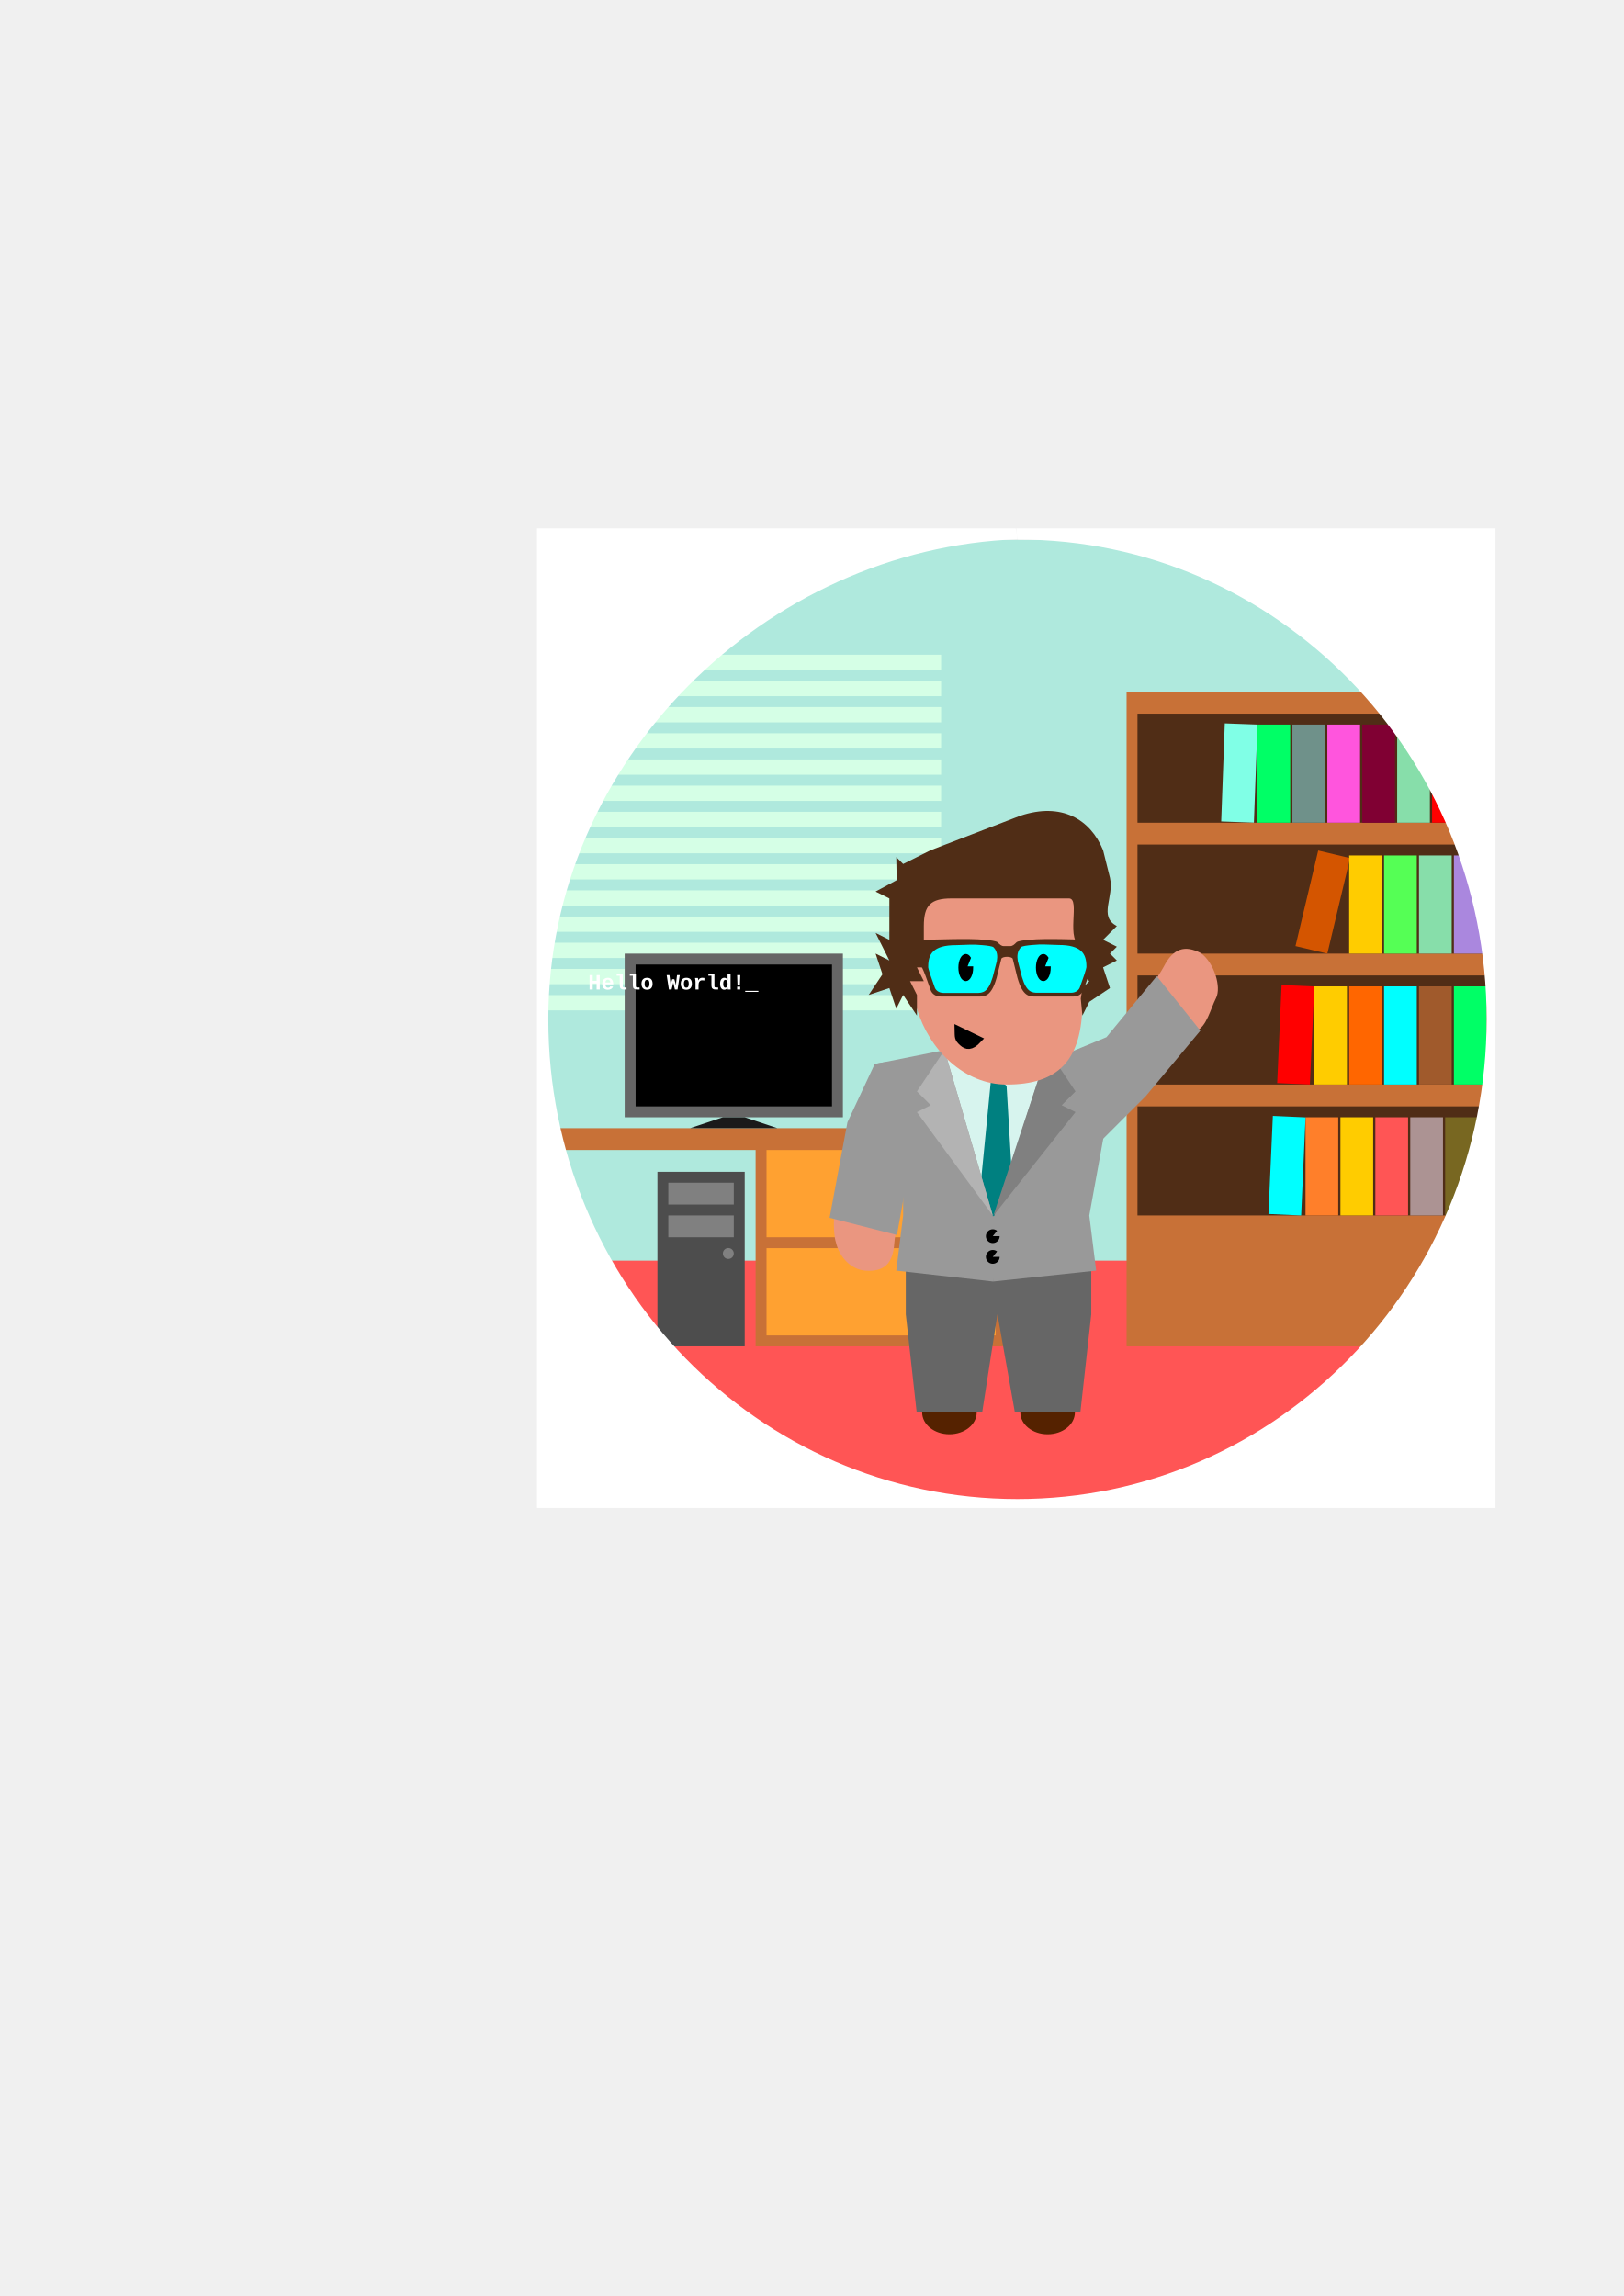
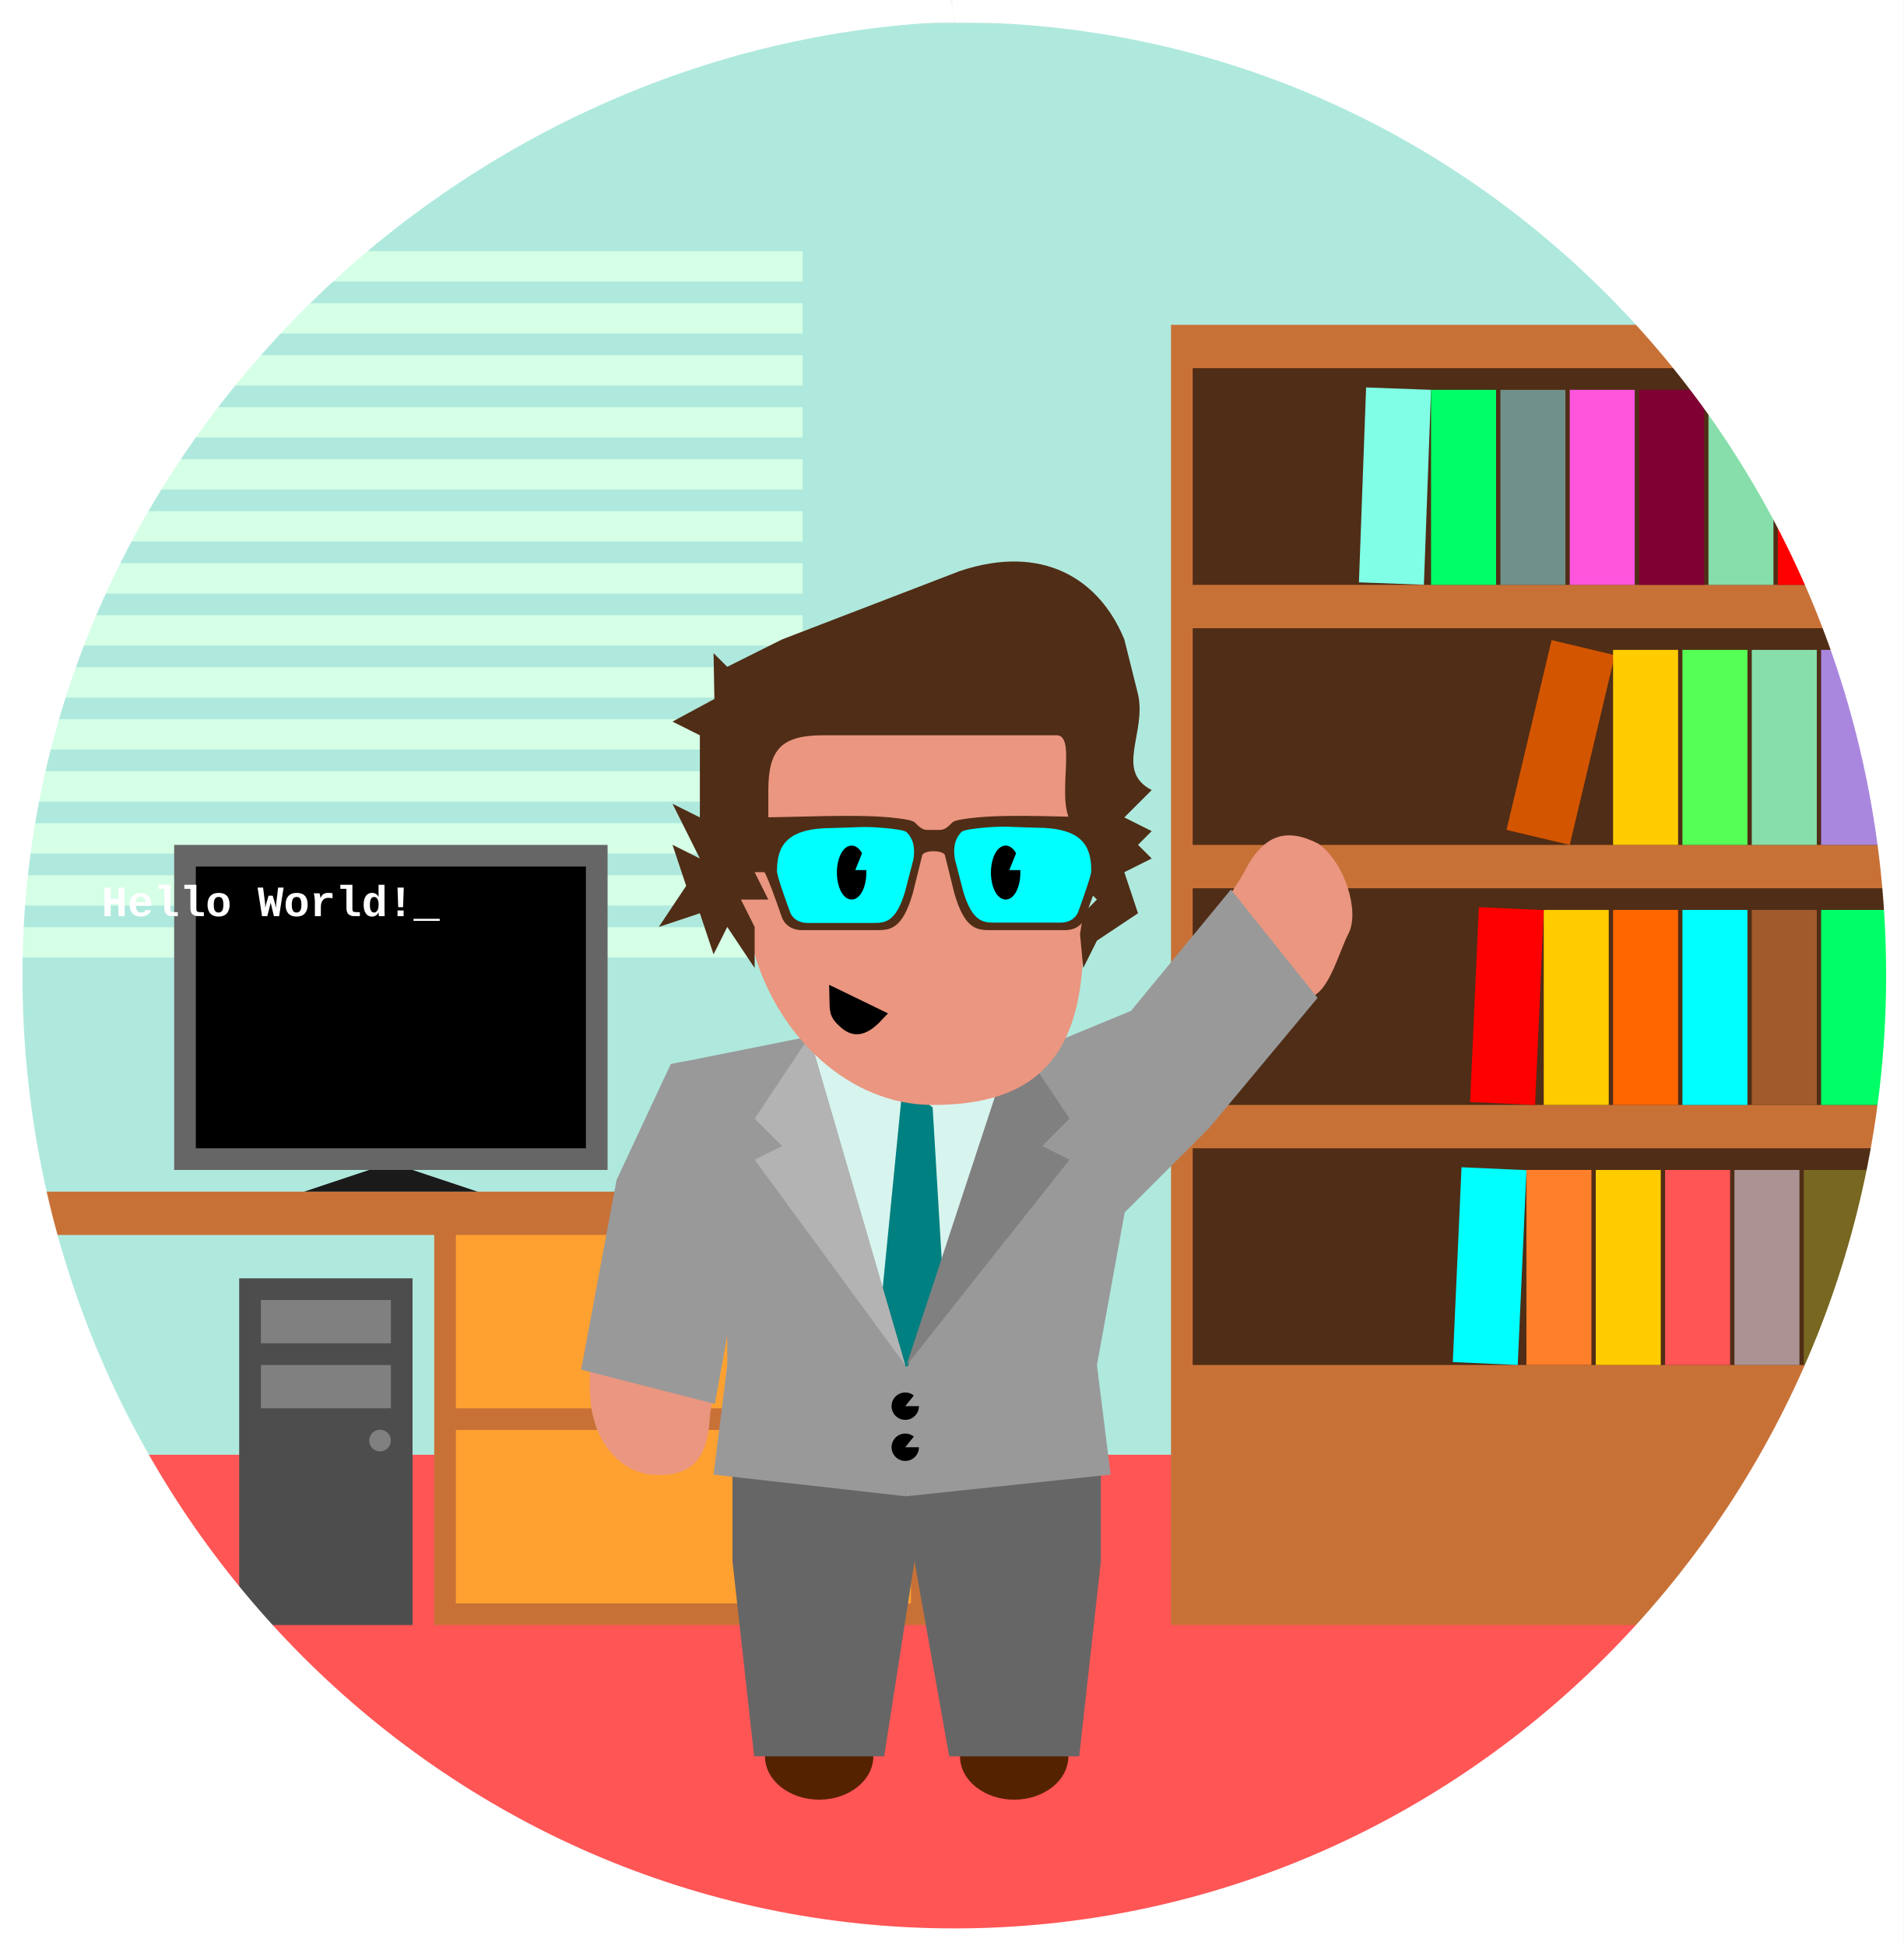
- <svg xmlns="http://www.w3.org/2000/svg" width="744.094" height="1052.362" id="svg4343" version="1.1">
-   <defs id="defs4345">
-     </defs>
-   <g id="layer1">
-     <g id="g5345" transform="translate(2202.371,1157.844)">
+ <svg xmlns="http://www.w3.org/2000/svg" width="439.247" height="449.008" id="svg4343" version="1.1">
+   <defs id="defs4345" />
+   <g id="layer1" transform="translate(-213.9532,-262.0756)">
+     <g id="g5345" transform="translate(2170.234,1177.776)">
      <g transform="translate(-107.5095,-8.423628)" id="g4863">
        <rect y="-901.974" x="-1843.584" height="441.117" width="431.56" id="rect5891" style="fill:#afe9dd;fill-opacity:1;fill-rule:evenodd;stroke:none" />
        <rect y="-837.328" x="-1843.584" height="7" width="180" id="rect5893" style="fill:#d5ffe6;fill-opacity:1;fill-rule:evenodd;stroke:none" />
        <rect style="fill:#d5ffe6;fill-opacity:1;fill-rule:evenodd;stroke:none" id="rect5895" width="180" height="7" x="-1843.584" y="-777.328" />
        <rect y="-729.328" x="-1843.584" height="7" width="180" id="rect5897" style="fill:#d5ffe6;fill-opacity:1;fill-rule:evenodd;stroke:none" />
        <rect style="fill:#d5ffe6;fill-opacity:1;fill-rule:evenodd;stroke:none" id="rect5899" width="180" height="7" x="-1843.584" y="-705.328" />
        <rect y="-571.614" x="-1840.013" height="110" width="420" id="rect5901" style="fill:#ff5555;fill-opacity:1;fill-rule:evenodd;stroke:none" />
        <path id="path5903" d="m -1843.584,-632.328 210,0 0,100 -115,0 0,-90 -95,0 0,90 z" style="fill:#c87137;fill-opacity:1;fill-rule:evenodd;stroke:none" />
        <rect style="fill:#ffa131;fill-opacity:1;fill-rule:evenodd;stroke:none" id="rect5905" width="105" height="40" x="-1743.584" y="-577.328" />
        <rect style="fill:#d5ffe6;fill-opacity:1;fill-rule:evenodd;stroke:none" id="rect5909" width="180" height="7" x="-1843.584" y="-717.328" />
        <rect y="-765.328" x="-1843.584" height="7" width="180" id="rect5911" style="fill:#d5ffe6;fill-opacity:1;fill-rule:evenodd;stroke:none" />
        <rect y="-753.328" x="-1843.584" height="7" width="180" id="rect5913" style="fill:#d5ffe6;fill-opacity:1;fill-rule:evenodd;stroke:none" />
        <rect style="fill:#d5ffe6;fill-opacity:1;fill-rule:evenodd;stroke:none" id="rect5915" width="180" height="7" x="-1843.584" y="-741.328" />
        <rect y="-789.328" x="-1843.584" height="7" width="180" id="rect5917" style="fill:#d5ffe6;fill-opacity:1;fill-rule:evenodd;stroke:none" />
        <rect style="fill:#d5ffe6;fill-opacity:1;fill-rule:evenodd;stroke:none" id="rect5919" width="180" height="7" x="-1843.584" y="-801.328" />
        <rect style="fill:#d5ffe6;fill-opacity:1;fill-rule:evenodd;stroke:none" id="rect5921" width="180" height="7" x="-1843.584" y="-813.328" />
        <rect y="-825.328" x="-1843.584" height="7" width="180" id="rect5923" style="fill:#d5ffe6;fill-opacity:1;fill-rule:evenodd;stroke:none" />
        <rect style="fill:#d5ffe6;fill-opacity:1;fill-rule:evenodd;stroke:none" id="rect5925" width="180" height="7" x="-1843.584" y="-849.328" />
        <path id="path5927" d="m -1578.584,-832.328 166.112,-10e-6 0,300 -166.112,0 z" style="fill:#c87137;fill-opacity:1;fill-rule:evenodd;stroke:none" />
        <rect y="-622.328" x="-1743.584" height="40" width="105" id="rect5929" style="fill:#ffa131;fill-opacity:1;fill-rule:evenodd;stroke:none" />
        <rect y="-693.328" x="-1843.584" height="7" width="180" id="rect5931" style="fill:#d5ffe6;fill-opacity:1;fill-rule:evenodd;stroke:none" />
        <path id="path5933" d="m -1808.584,-712.328 100,0 0,75 -100,0 z" style="fill:#666666;fill-opacity:1;fill-rule:evenodd;stroke:none" />
        <rect y="-702.328" x="-1573.584" height="50" width="160" id="rect5935" style="fill:#502d16;fill-opacity:1;fill-rule:evenodd;stroke:none" />
        <rect transform="scale(-1,1)" y="-697.328" x="1477.584" height="45" width="15" id="rect5937" style="fill:#ffcc00;fill-opacity:1;fill-rule:evenodd;stroke:none" />
        <rect style="fill:#502d16;fill-opacity:1;fill-rule:evenodd;stroke:none" id="rect5939" width="160" height="50" x="-1573.584" y="-762.328" />
        <path style="fill:#ea9680;fill-opacity:1;fill-rule:evenodd;stroke:none" d="m -1685.039,-579.58 c -0.61,9.531 -4.801,13.108 -13.102,12.577 -6.838,-0.437 -12.161,-6.405 -13.691,-13.173 -1.388,-4.052 -1.301,-17.58 1.282,-20.041 2.765,-2.324 10.262,0.656 13.918,0.89 3.402,0.218 9.24,-0.488 11.619,1.861 3.426,3.383 0.334,12.261 -0.026,17.886 z" id="path5943" />
        <path id="path5945" d="m -1561.575,-706.307 c 4.379,-8.487 9.653,-10.085 17.045,-6.271 6.226,4.557 9.398,15.662 6.975,20.547 -2.451,4.75 -4.518,13.559 -8.921,14.856 -3.465,1.021 -9.138,-4.715 -12.394,-6.394 -3.03,-1.563 -8.661,-3.257 -9.899,-6.363 -1.783,-4.472 4.609,-11.366 7.193,-16.375 z" style="fill:#ea9680;fill-opacity:1;fill-rule:evenodd;stroke:none" />
        <path style="fill:#999999;fill-opacity:1;fill-rule:evenodd;stroke:none" d="m -1604.767,-667.031 16.946,-7 23.054,-28 20,25 -25,30 -20,20 z" id="path5947" />
        <ellipse id="ellipse5949" style="fill:#552200;fill-opacity:1;fill-rule:evenodd;stroke:none" cx="-1614.767" cy="-502.031" rx="12.5" ry="10" d="m -1602.267,-502.031 c 0,5.523 -5.596,10 -12.5,10 -6.904,0 -12.5,-4.477 -12.5,-10 0,-5.523 5.596,-10 12.5,-10 6.904,0 12.5,4.477 12.5,10 z" />
        <ellipse style="fill:#552200;fill-opacity:1;fill-rule:evenodd;stroke:none" id="ellipse5951" cx="-1659.767" cy="-502.031" rx="12.5" ry="10" d="m -1647.267,-502.031 c 0,5.523 -5.596,10 -12.5,10 -6.904,0 -12.5,-4.477 -12.5,-10 0,-5.523 5.596,-10 12.5,-10 6.904,0 12.5,4.477 12.5,10 z" />
        <path style="fill:#666666;fill-rule:evenodd;stroke:none" d="m -1679.767,-567.031 0,20 5,45 30,0 7,-45 8,45 30,0 5,-45 0,-20 -85,0" id="path5953" />
        <rect style="fill:#d7f4ee;fill-opacity:1;fill-rule:evenodd;stroke:none" id="rect5955" width="48.903" height="84.487" x="-1662.017" y="-668.124" />
        <path style="fill:#008080;fill-opacity:1;fill-rule:evenodd;stroke:none" d="m -1640.464,-657.158 -5.757,58.388 8.441,14.273 7.355,-14.273 -3.159,-52.987" id="path5957" />
        <path style="fill:#999999;fill-rule:evenodd;stroke:none" d="m -1662.016,-668.124 -31.592,6.318 12.611,48.554 0.026,20.948 -3.159,25.273 44.364,5 -0.135,-30.273" id="path5959" />
        <path style="fill:#b3b3b3;fill-rule:evenodd;stroke:none" d="m -1674.653,-649.169 12.637,-18.955 22.114,75.82 -34.751,-47.388 6.318,-3.159 z" id="path5961" />
        <path id="path5963" d="m -1614.629,-668.124 31.592,6.318 -12.637,69.502 3.159,25.273 -47.252,5 -1.145,-29.892 1.644,-0.129" style="fill:#999999;fill-rule:evenodd;stroke:none" />
        <path id="path5965" d="m -1601.992,-649.169 -12.637,-18.955 -25.018,75.946 37.655,-47.514 -6.318,-3.159 z" style="fill:#808080;fill-rule:evenodd;stroke:none" />
        <path style="fill:#ea9680;fill-opacity:1;fill-rule:evenodd;stroke:none" d="m -1598.833,-690.238 c 0,27.044 -11.197,37.91 -34.751,37.91 -19.403,0 -35.522,-15.901 -41.069,-34.751 -1.187,-4.033 -3.159,-3.132 -3.159,-7.898 0,-15.134 -6.236,-39.985 3.159,-48.967 7.393,-7.068 29.117,0 39.49,0 9.654,0 26.023,-3.049 33.171,3.159 10.293,8.94 3.159,34.587 3.159,50.547 z" id="path5967" />
        <path style="fill:#502d16;stroke:none" d="m -1687.29,-696.557 3.159,9.478 3.159,-6.318 6.318,9.478 0,-9.478 -3.159,-6.318 6.318,0 -3.159,-6.318 3.159,0 -3.159,-6.318 3.159,0 0,-12.637 c 0,-9.478 3.159,-12.637 12.637,-12.637 l 53.706,0 c 5.919,-0.399 -2.167,20.062 6.318,22.114 l 3.159,3.159 -3.159,3.159 3.159,3.159 -3.159,3.159 3.159,3.159 -3.159,3.159 -0.745,4.829 0.745,7.808 3.159,-6.318 9.477,-6.318 -3.159,-9.478 6.318,-3.159 -3.159,-3.159 3.159,-3.159 -6.318,-3.159 6.318,-6.318 c -8.58,-4.422 -1.141,-13.142 -3.159,-22.114 l -3.159,-12.637 c -5.786,-14.099 -18.955,-22.114 -37.91,-15.796 l -41.069,15.796 -12.637,6.318 -3.159,-3.159 0.191,10.581 -9.668,5.215 6.318,3.159 0,18.955 -6.318,-3.159 6.318,12.637 -6.318,-3.159 3.159,9.478 -6.318,9.478 z" id="path5969" />
        <path style="fill:#502d16;fill-opacity:1;fill-rule:evenodd;stroke:none" d="m -1630.767,-710.002 2.183,8.796 c 2.412,8.443 5.331,8.543 8.332,8.543 l 17.223,0 c 2.894,0 4.246,-1.799 4.628,-2.89 4.046,-11.559 3.982,-10.449 5.919,-13.341 0.439,-0.531 1.017,-0.531 1.017,-1.109 l 0,-8.056 c 0,-0.614 -0.091,-0.614 -0.617,-0.614 -9.437,3.7e-4 -22.578,-0.801 -31.171,0 -2.443,0.228 -5.202,0.578 -5.78,1.156 -1.009,1.009 -1.734,1.734 -2.89,1.734 l -2.89,0 c -1.156,0 -1.881,-0.725 -2.89,-1.734 -0.578,-0.578 -3.336,-0.928 -5.78,-1.156 -8.593,-0.801 -21.734,3.7e-4 -31.171,0 -0.526,0 -0.617,0 -0.617,0.614 l 0,8.056 c 0,0.578 0.578,0.578 1.017,1.109 1.937,2.892 1.873,1.781 5.919,13.341 0.382,1.091 1.734,2.89 4.628,2.89 l 17.223,0 c 3.001,0 5.92,-0.1 8.332,-8.543 l 2.183,-8.796 c 0.578,-1.156 4.624,-1.156 5.202,0 z" id="path5973" />
        <path id="path5975" d="m -1639.562,-715.249 c -0.507,-0.487 -2.93,-0.782 -5.075,-0.973 -4.958,-0.443 -5.787,-0.148 -12.137,0 -10.403,0 -12.715,4.046 -12.715,9.825 -0.215,0.565 1.654,5.879 3.028,9.643 0.335,0.919 1.523,2.434 4.064,2.434 l 15.125,0 c 2.636,0 5.199,-0.085 7.317,-7.194 l 1.917,-7.407 c 0.337,-2.099 0.337,-4.411 -1.523,-6.327 z" style="fill:#00ffff;fill-opacity:1;fill-rule:evenodd;stroke:none" />
        <path style="fill:#00ffff;fill-opacity:1;fill-rule:evenodd;stroke:none" d="m -1626.918,-715.325 c 0.508,-0.487 2.93,-0.782 5.076,-0.973 4.958,-0.443 5.787,-0.148 12.137,0 10.403,0 12.715,4.046 12.715,9.825 0.215,0.565 -1.654,5.879 -3.028,9.643 -0.335,0.919 -1.523,2.434 -4.064,2.434 l -15.125,0 c -2.636,0 -5.199,-0.085 -7.317,-7.194 l -1.917,-7.407 c -0.337,-2.099 -0.337,-4.411 1.523,-6.327 z" id="path5977" />
        <path style="fill:#000000;fill-rule:evenodd;stroke:#000000;stroke-width:3.159px;stroke-linecap:round;stroke-linejoin:miter;stroke-opacity:1" d="m -1655.811,-677.489 c 0.093,3.366 -0.274,4.006 2.089,6.075 1.75,1.532 3.741,2.142 7.22,-1.562 z" id="path5979" />
        <path d="m -1649.446,-705.947 c 0,3.125 -1.266,5.658 -2.829,5.658 -1.562,0 -2.829,-2.533 -2.829,-5.658 0,-3.125 1.267,-5.658 2.829,-5.658 0.645,0 1.27,0.44 1.772,1.248 l -1.772,4.41 z" id="path5981" style="fill:#000000;fill-opacity:1;stroke:#000000;stroke-width:1.132;stroke-miterlimit:4;stroke-opacity:1;stroke-dasharray:none" />
        <path style="fill:#000000;fill-opacity:1;stroke:#000000;stroke-width:1.132;stroke-miterlimit:4;stroke-opacity:1;stroke-dasharray:none" id="path5983" d="m -1613.905,-705.947 c 0,3.125 -1.266,5.658 -2.829,5.658 -1.562,0 -2.829,-2.533 -2.829,-5.658 0,-3.125 1.266,-5.658 2.829,-5.658 0.645,0 1.27,0.44 1.772,1.248 l -1.772,4.41 z" />
        <path style="fill:#000000;fill-opacity:1;fill-rule:evenodd;stroke:none" id="path5985" d="m -1636.743,-582.827 c 0,1.745 -1.414,3.159 -3.159,3.159 -1.745,0 -3.159,-1.414 -3.159,-3.159 0,-1.745 1.414,-3.159 3.159,-3.159 0.72,0 1.418,0.246 1.979,0.697 l -1.979,2.462 z" />
        <path d="m -1636.743,-573.349 c 0,1.745 -1.414,3.159 -3.159,3.159 -1.745,0 -3.159,-1.414 -3.159,-3.159 0,-1.745 1.414,-3.159 3.159,-3.159 0.72,0 1.418,0.246 1.979,0.697 l -1.979,2.462 z" id="path5987" style="fill:#000000;fill-opacity:1;fill-rule:evenodd;stroke:none" />
        <path id="path5989" d="m -1677.124,-617.713 c -4.512,12.135 -2.263,5.22 -2.644,10.682 -0.236,3.379 -3.362,19.554 -4.055,23.671 l -30.86,-7.892 8.177,-43.789 12.499,-26.717 c 26.882,-5.955 13.826,14.931 16.882,44.045 z" style="fill:#999999;fill-opacity:1;fill-rule:evenodd;stroke:none" />
        <rect style="fill:#000000;fill-opacity:1;fill-rule:evenodd;stroke:none" id="rect5991" width="90" height="65" x="-1803.584" y="-707.328" />
        <path id="path5993" d="m -1778.584,-632.328 40,0 -15,-5 -10,0 z" style="fill:#1a1a1a;fill-rule:evenodd;stroke:none" />
        <rect y="-612.328" x="-1793.584" height="80" width="40" id="rect5907" style="fill:#4d4d4d;fill-opacity:1;fill-rule:evenodd;stroke:none" />
        <rect y="-822.328" x="-1573.584" height="50" width="160" id="rect6001" style="fill:#502d16;fill-opacity:1;fill-rule:evenodd;stroke:none" />
        <rect style="fill:#502d16;fill-opacity:1;fill-rule:evenodd;stroke:none" id="rect6003" width="160" height="50" x="-1573.584" y="-642.328" />
        <rect style="fill:#87deaa;fill-opacity:1;fill-rule:evenodd;stroke:none" id="rect6005" width="15" height="45" x="-1454.584" y="-817.328" />
        <rect y="-817.328" x="-1438.584" height="45" width="15" id="rect6007" style="fill:#ff0000;fill-opacity:1;fill-rule:evenodd;stroke:none" />
        <rect style="fill:#ff55dd;fill-opacity:1;fill-rule:evenodd;stroke:none" id="rect6009" width="15" height="45" x="-1486.584" y="-817.328" />
        <rect y="-817.328" x="-1470.584" height="45" width="15" id="rect6011" style="fill:#800033;fill-opacity:1;fill-rule:evenodd;stroke:none" />
        <rect y="-757.328" x="-1444.584" height="45" width="15" id="rect6013" style="fill:#87deaa;fill-opacity:1;fill-rule:evenodd;stroke:none" />
        <rect style="fill:#aa87de;fill-opacity:1;fill-rule:evenodd;stroke:none" id="rect6015" width="15" height="45" x="-1428.584" y="-757.328" />
        <rect style="fill:#d45500;fill-opacity:1;fill-rule:evenodd;stroke:none" id="rect6017" width="15" height="45" x="-1626.018" y="-394.234" transform="matrix(0.9728924,0.2312581,-0.2312581,0.9728924,0,0)" />
        <rect y="-757.328" x="-1476.584" height="45" width="15" id="rect6019" style="fill:#ffcc00;fill-opacity:1;fill-rule:evenodd;stroke:none" />
        <rect style="fill:#55ff55;fill-opacity:1;fill-rule:evenodd;stroke:none" id="rect6021" width="15" height="45" x="-1460.584" y="-757.328" />
        <rect transform="matrix(-0.9989969,-0.0447788,-0.0447788,0.9989969,0,0)" style="fill:#ff0000;fill-opacity:1;fill-rule:evenodd;stroke:none" id="rect6023" width="15" height="45" x="1522.295" y="-629.748" />
        <rect style="fill:#80ffe6;fill-opacity:1;fill-rule:evenodd;stroke:none" id="rect6025" width="15" height="45" x="-1562.559" y="-761.042" transform="matrix(0.9993262,0.03670223,-0.03670223,0.9993262,0,0)" />
        <rect y="-817.328" x="-1518.584" height="45" width="15" id="rect6027" style="fill:#00ff66;fill-opacity:1;fill-rule:evenodd;stroke:none" />
        <rect style="fill:#6f918a;fill-opacity:1;fill-rule:evenodd;stroke:none" id="rect6029" width="15" height="45" x="-1502.584" y="-817.328" />
        <text id="text6031" y="-695.881" x="-1759.331" style="font-size:10px;font-style:normal;font-variant:normal;font-weight:bold;font-stretch:normal;text-align:center;line-height:125%;letter-spacing:0px;word-spacing:0px;text-anchor:middle;fill:#000000;fill-opacity:1;stroke:none;font-family:Courier New;-inkscape-font-specification:Courier New Bold" xml:space="preserve">
          <tspan style="font-size:10px;font-style:normal;font-variant:normal;font-weight:bold;font-stretch:normal;fill:#ffffff;font-family:Courier New;-inkscape-font-specification:Courier New Bold" y="-695.881" x="-1759.331" id="tspan6033">Hello World!_</tspan>
        </text>
        <rect transform="scale(-1,1)" y="-697.328" x="1445.584" height="45" width="15" id="rect6035" style="fill:#00ffff;fill-opacity:1;fill-rule:evenodd;stroke:none" />
        <rect transform="scale(-1,1)" style="fill:#ff6600;fill-opacity:1;fill-rule:evenodd;stroke:none" id="rect6037" width="15" height="45" x="1461.584" y="-697.328" />
        <rect transform="scale(-1,1)" style="fill:#00ff66;fill-opacity:1;fill-rule:evenodd;stroke:none" id="rect6039" width="15" height="45" x="1413.584" y="-697.328" />
        <rect transform="scale(-1,1)" y="-697.328" x="1429.584" height="45" width="15" id="rect6041" style="fill:#a05a2c;fill-opacity:1;fill-rule:evenodd;stroke:none" />
        <rect style="fill:#ff7f2a;fill-opacity:1;fill-rule:evenodd;stroke:none" id="rect6043" width="15" height="45" x="1481.584" y="-637.328" transform="scale(-1,1)" />
        <rect y="-569.629" x="1523.604" height="45" width="15" id="rect6045" style="fill:#00ffff;fill-opacity:1;fill-rule:evenodd;stroke:none" transform="matrix(-0.9989969,-0.0447788,-0.0447788,0.9989969,0,0)" />
        <rect style="fill:#ff5555;fill-opacity:1;fill-rule:evenodd;stroke:none" id="rect6047" width="15" height="45" x="1449.584" y="-637.328" transform="scale(-1,1)" />
        <rect y="-637.328" x="1465.584" height="45" width="15" id="rect6049" style="fill:#ffcc00;fill-opacity:1;fill-rule:evenodd;stroke:none" transform="scale(-1,1)" />
        <rect y="-637.328" x="1417.584" height="45" width="15" id="rect6051" style="fill:#786721;fill-opacity:1;fill-rule:evenodd;stroke:none" transform="scale(-1,1)" />
        <rect style="fill:#ac9393;fill-opacity:1;fill-rule:evenodd;stroke:none" id="rect6053" width="15" height="45" x="1433.584" y="-637.328" transform="scale(-1,1)" />
        <path id="path6055" d="m -1629.388,-907.276 219.863,0 0,449.008 -439.247,0 0,-449.008 219.601,0 0.604,5.002 c -115.11,4.221 -215.018,101.128 -215.018,219.946 0,121.503 96.259,220 215,220 118.741,0 215,-98.497 215,-220 0,-121.503 -96.08,-219.821 -214.821,-219.821 z" style="fill:#ffffff;fill-opacity:1;fill-rule:evenodd;stroke:none" />
        <rect y="-607.328" x="-1788.584" height="10" width="30" id="rect5995" style="fill:#808080;fill-opacity:1;fill-rule:evenodd;stroke:none" />
        <rect style="fill:#808080;fill-opacity:1;fill-rule:evenodd;stroke:none" id="rect5997" width="30" height="10" x="-1788.584" y="-592.328" />
        <circle r="2.5" cy="-574.885" cx="-1761.09" id="circle5999" style="fill:#808080;fill-opacity:1;fill-rule:evenodd;stroke:none" d="m -1758.59,-574.885 c 0,1.381 -1.119,2.5 -2.5,2.5 -1.381,0 -2.5,-1.119 -2.5,-2.5 0,-1.381 1.119,-2.5 2.5,-2.5 1.381,0 2.5,1.119 2.5,2.5 z" />
      </g>
    </g>
  </g>
</svg>
